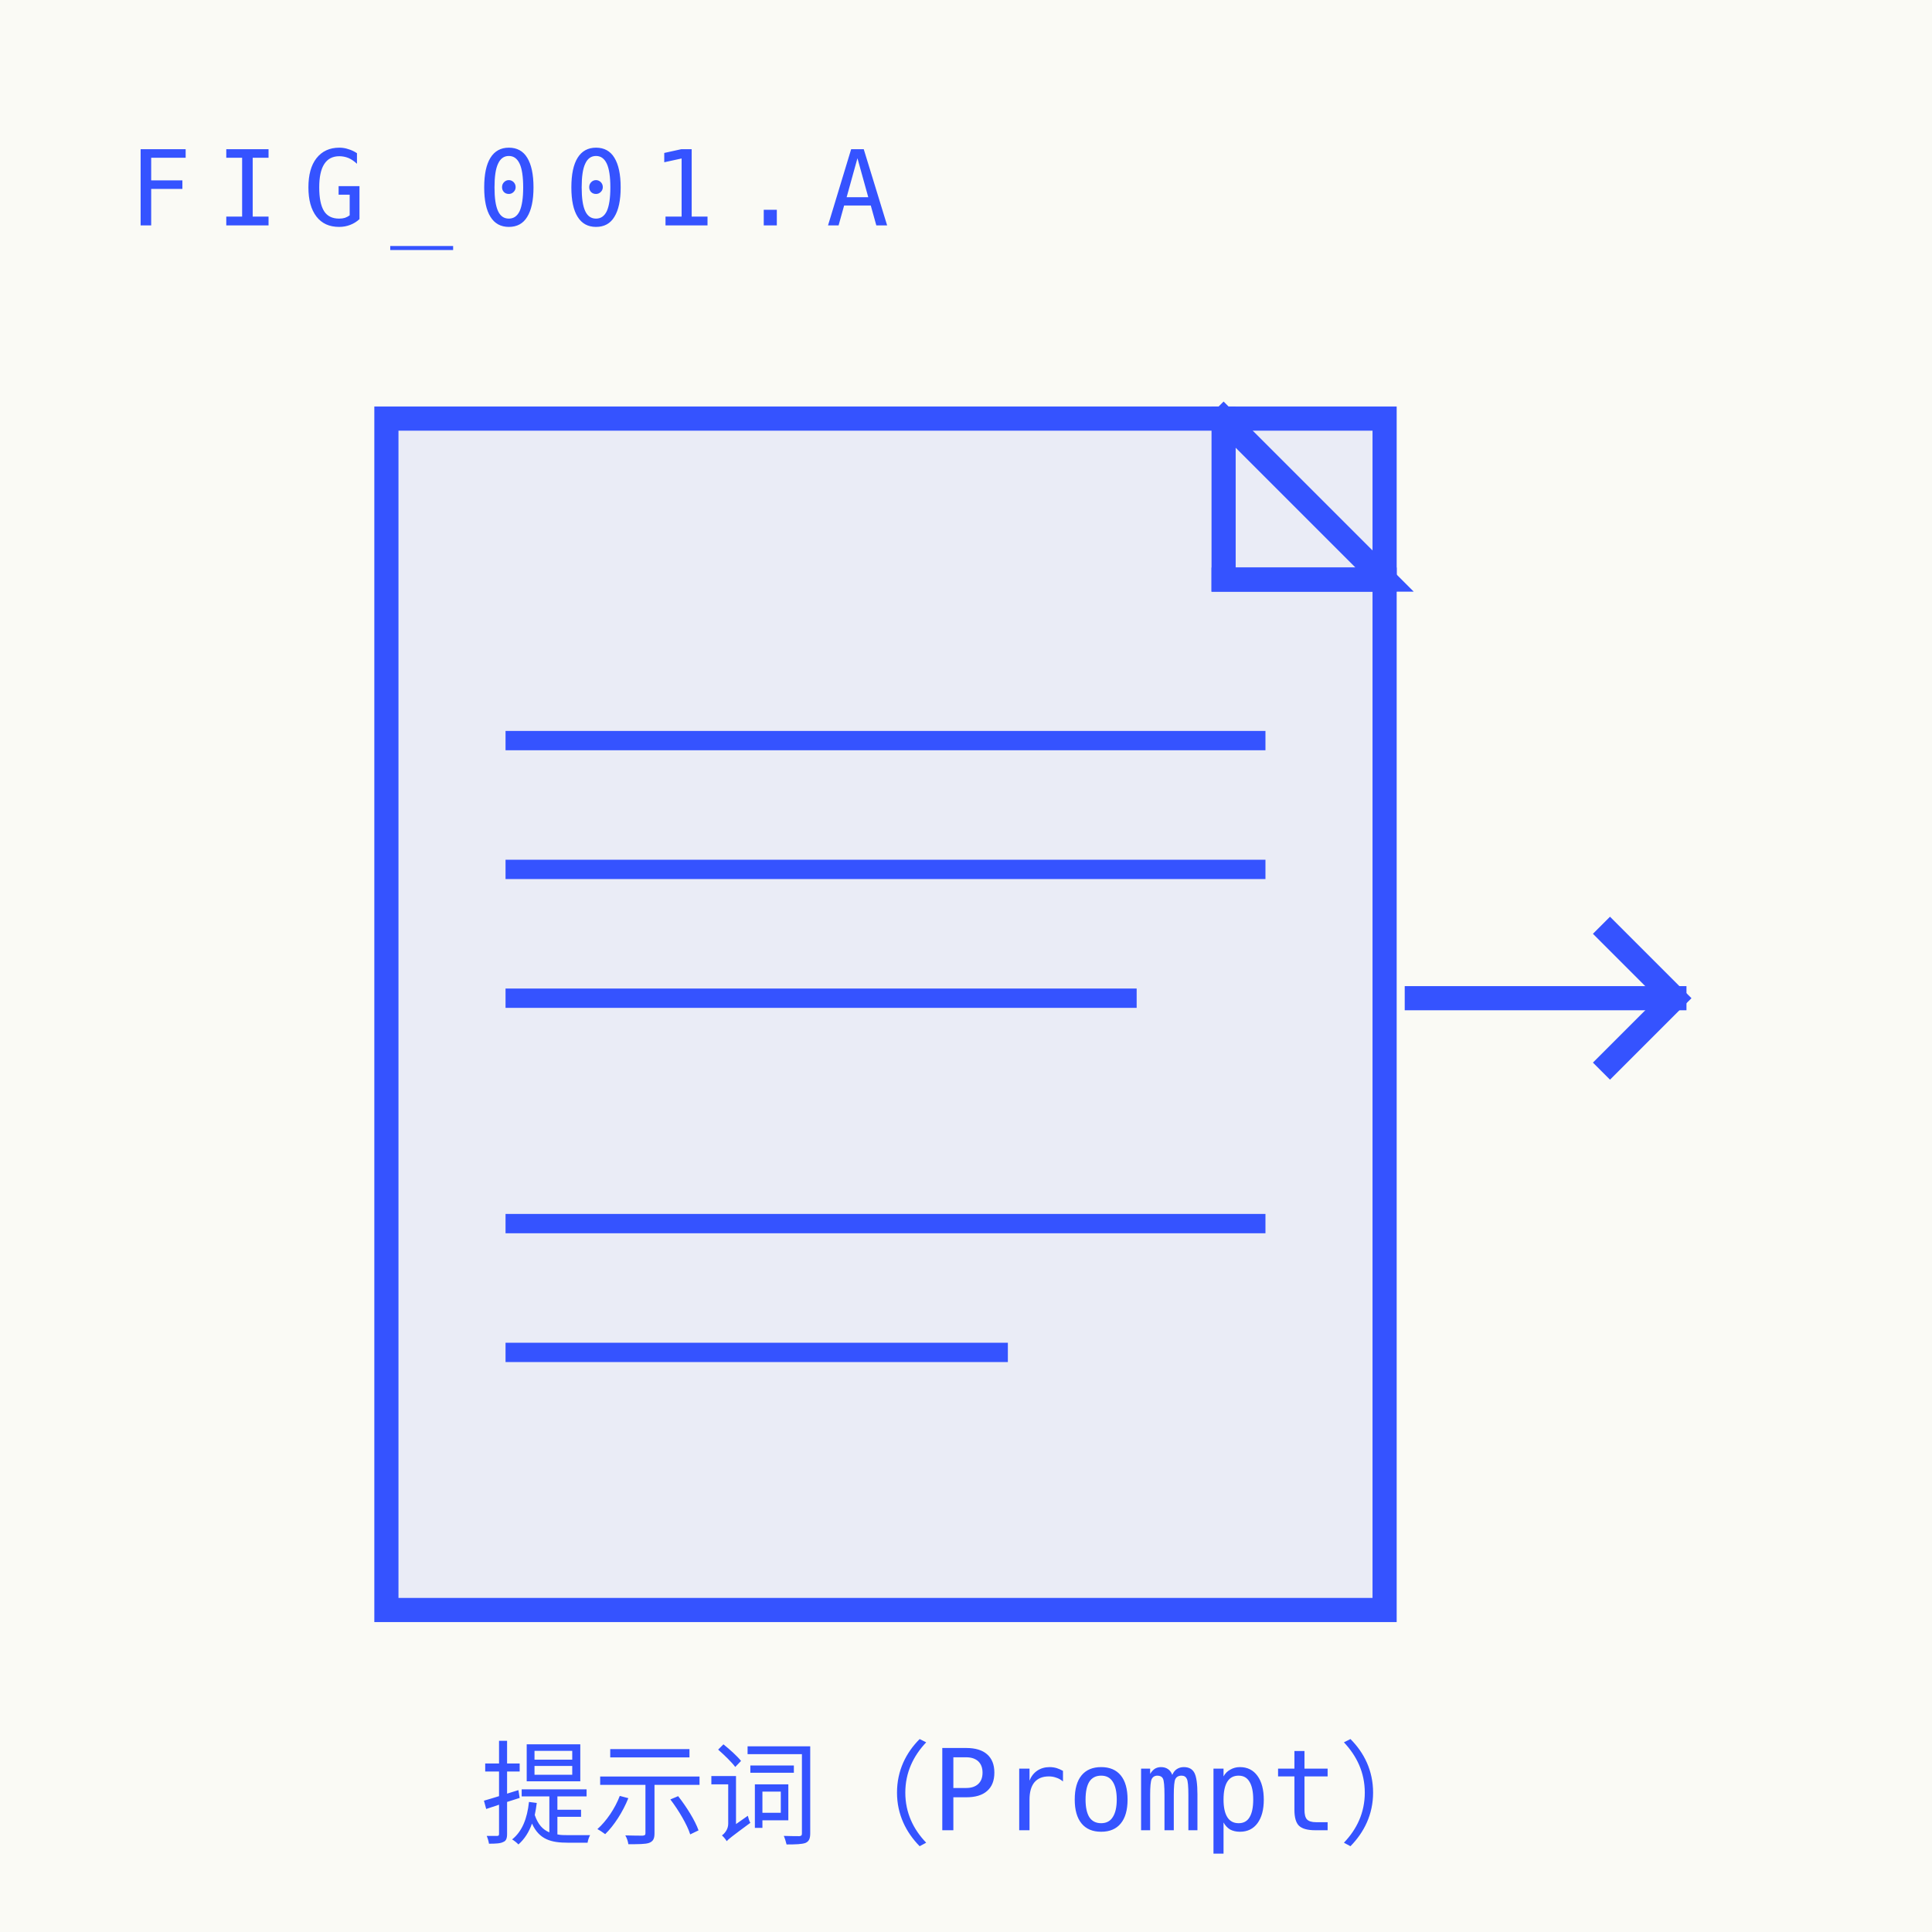
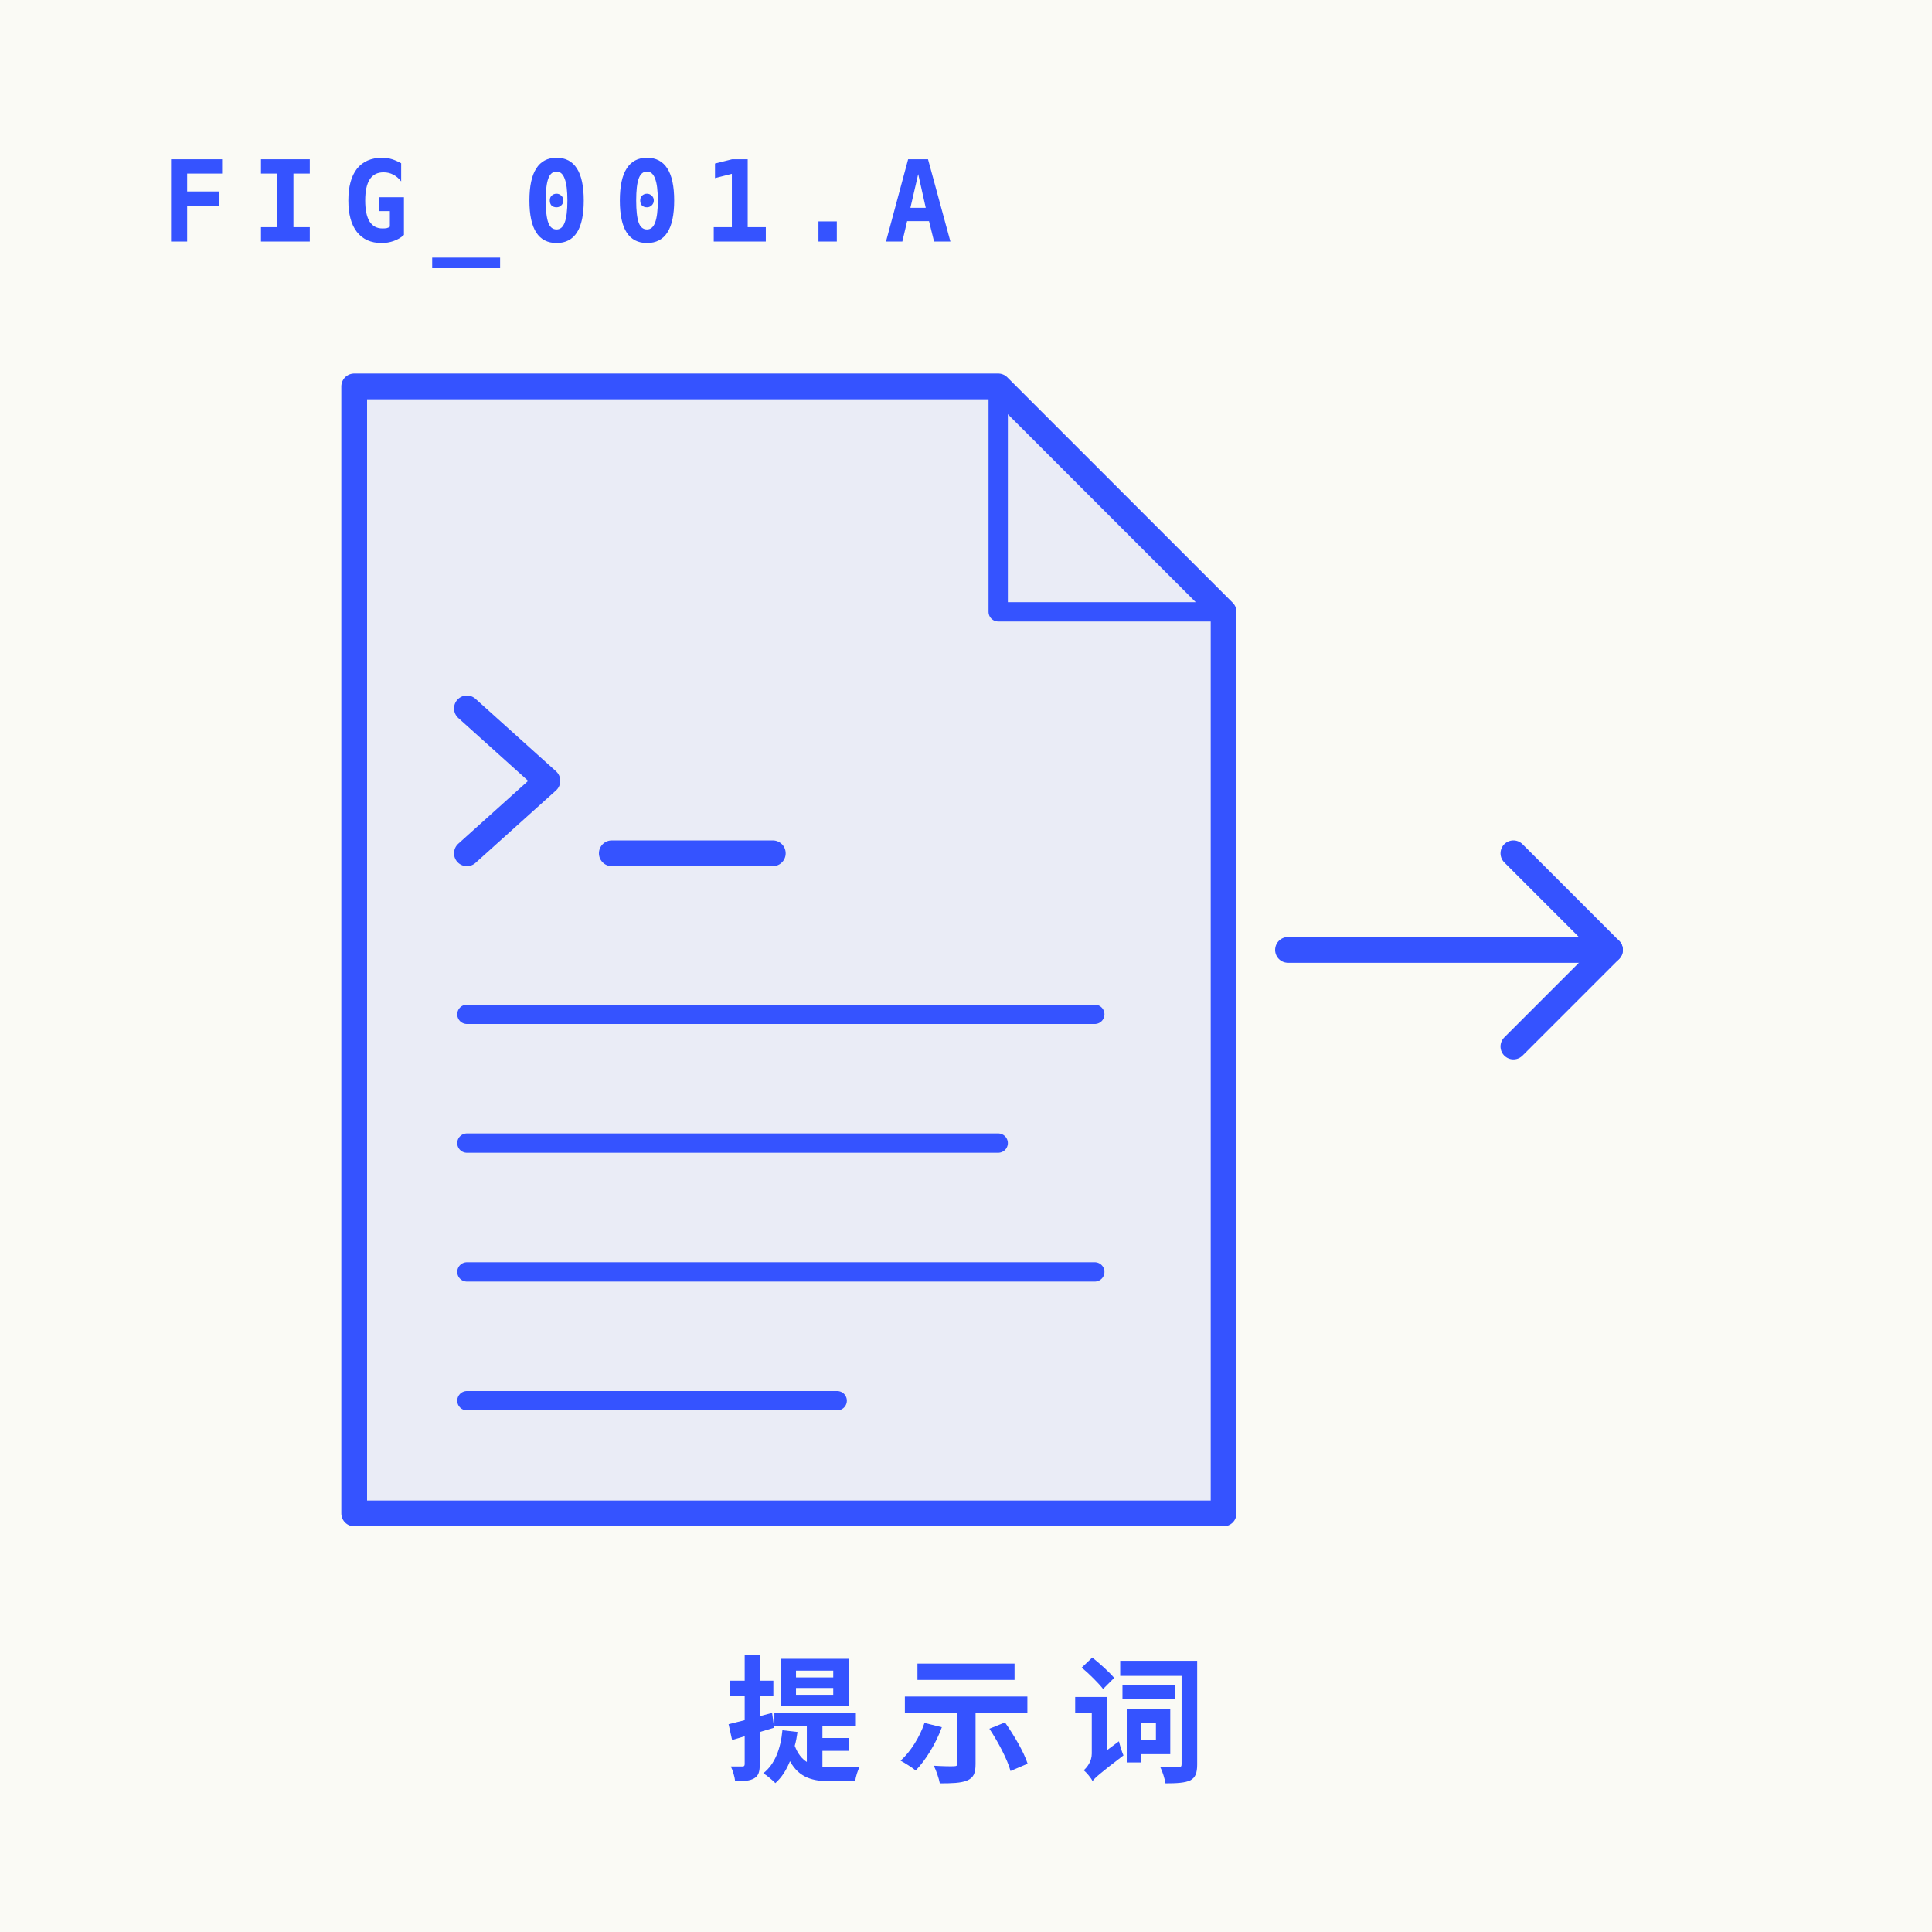
- <svg xmlns="http://www.w3.org/2000/svg" width="120" height="120" viewBox="0 0 120 120" role="img" aria-label="FIG_001.A：作为指令文本的提示词（Prompt）">
+ <svg xmlns="http://www.w3.org/2000/svg" width="120" height="120" viewBox="0 0 120 120" role="img" aria-label="FIG_001.A: a prompt, an instruction document sent to a model">
  <defs>
    <style>
-       .bp { stroke: #3553ff; fill: none; stroke-linejoin: miter; stroke-linecap: square; }
-       .bp-fill { fill: #3553ff; }
-       .face { fill: rgba(53, 83, 255, 0.08); }
-       .mono { font-family: 'JetBrains Mono', ui-monospace, Consolas, monospace; }
+       .bp { stroke: #3553ff; fill: none; stroke-linejoin: round; stroke-linecap: round; }
+       .ink { fill: #3553ff; }
+       .face { fill: #3553ff; fill-opacity: 0.08; }
+       .mono { font-family: 'JetBrains Mono', ui-monospace, SFMono-Regular, Menlo, Consolas, monospace; font-weight: 600; }
    </style>
  </defs>
  <rect width="120" height="120" fill="#fafaf5" />
-   <text class="mono bp-fill" x="8" y="14" font-size="6.5" letter-spacing="1.5">FIG_001.A</text>
-   <rect class="face" x="24" y="26" width="62" height="74" />
-   <rect class="bp" x="24" y="26" width="62" height="74" stroke-width="1.5" />
-   <polyline class="bp" points="76,26 86,36 76,36 76,26" stroke-width="1.5" />
-   <line class="bp" x1="76" y1="36" x2="86" y2="36" stroke-width="1.5" />
-   <line class="bp" x1="32" y1="46" x2="78" y2="46" stroke-width="1.2" />
-   <line class="bp" x1="32" y1="54" x2="78" y2="54" stroke-width="1.2" />
-   <line class="bp" x1="32" y1="62" x2="70" y2="62" stroke-width="1.2" />
-   <line class="bp" x1="32" y1="76" x2="78" y2="76" stroke-width="1.2" />
-   <line class="bp" x1="32" y1="84" x2="62" y2="84" stroke-width="1.2" />
-   <line class="bp" x1="88" y1="62" x2="104" y2="62" stroke-width="1.5" />
-   <polyline class="bp" points="100,58 104,62 100,66" stroke-width="1.5" />
-   <text class="mono bp-fill" x="60" y="114" font-size="7" letter-spacing="0" text-anchor="middle">提示词（Prompt）</text>
+   <text class="mono ink" x="10" y="15" font-size="7" letter-spacing="1.4">FIG_001.A</text>
+   <path class="face" d="M22 24 H62 L76 38 V94 H22 Z" />
+   <path class="bp" d="M22 24 H62 L76 38 V94 H22 Z" stroke-width="1.6" />
+   <path class="bp" d="M62 24 V38 H76" stroke-width="1.2" />
+   <polyline class="bp" points="29,44 34,48.5 29,53" stroke-width="1.6" />
+   <line class="bp" x1="38" y1="53" x2="48" y2="53" stroke-width="1.6" />
+   <line class="bp" x1="29" y1="63" x2="68" y2="63" stroke-width="1.2" />
+   <line class="bp" x1="29" y1="71" x2="62" y2="71" stroke-width="1.2" />
+   <line class="bp" x1="29" y1="79" x2="68" y2="79" stroke-width="1.2" />
+   <line class="bp" x1="29" y1="87" x2="52" y2="87" stroke-width="1.2" />
+   <line class="bp" x1="80" y1="59" x2="100" y2="59" stroke-width="1.6" />
+   <polyline class="bp" points="94,53 100,59 94,65" stroke-width="1.6" />
+   <text class="mono ink" x="60" y="110" font-size="8.5" letter-spacing="2.2" text-anchor="middle">提示词</text>
</svg>
